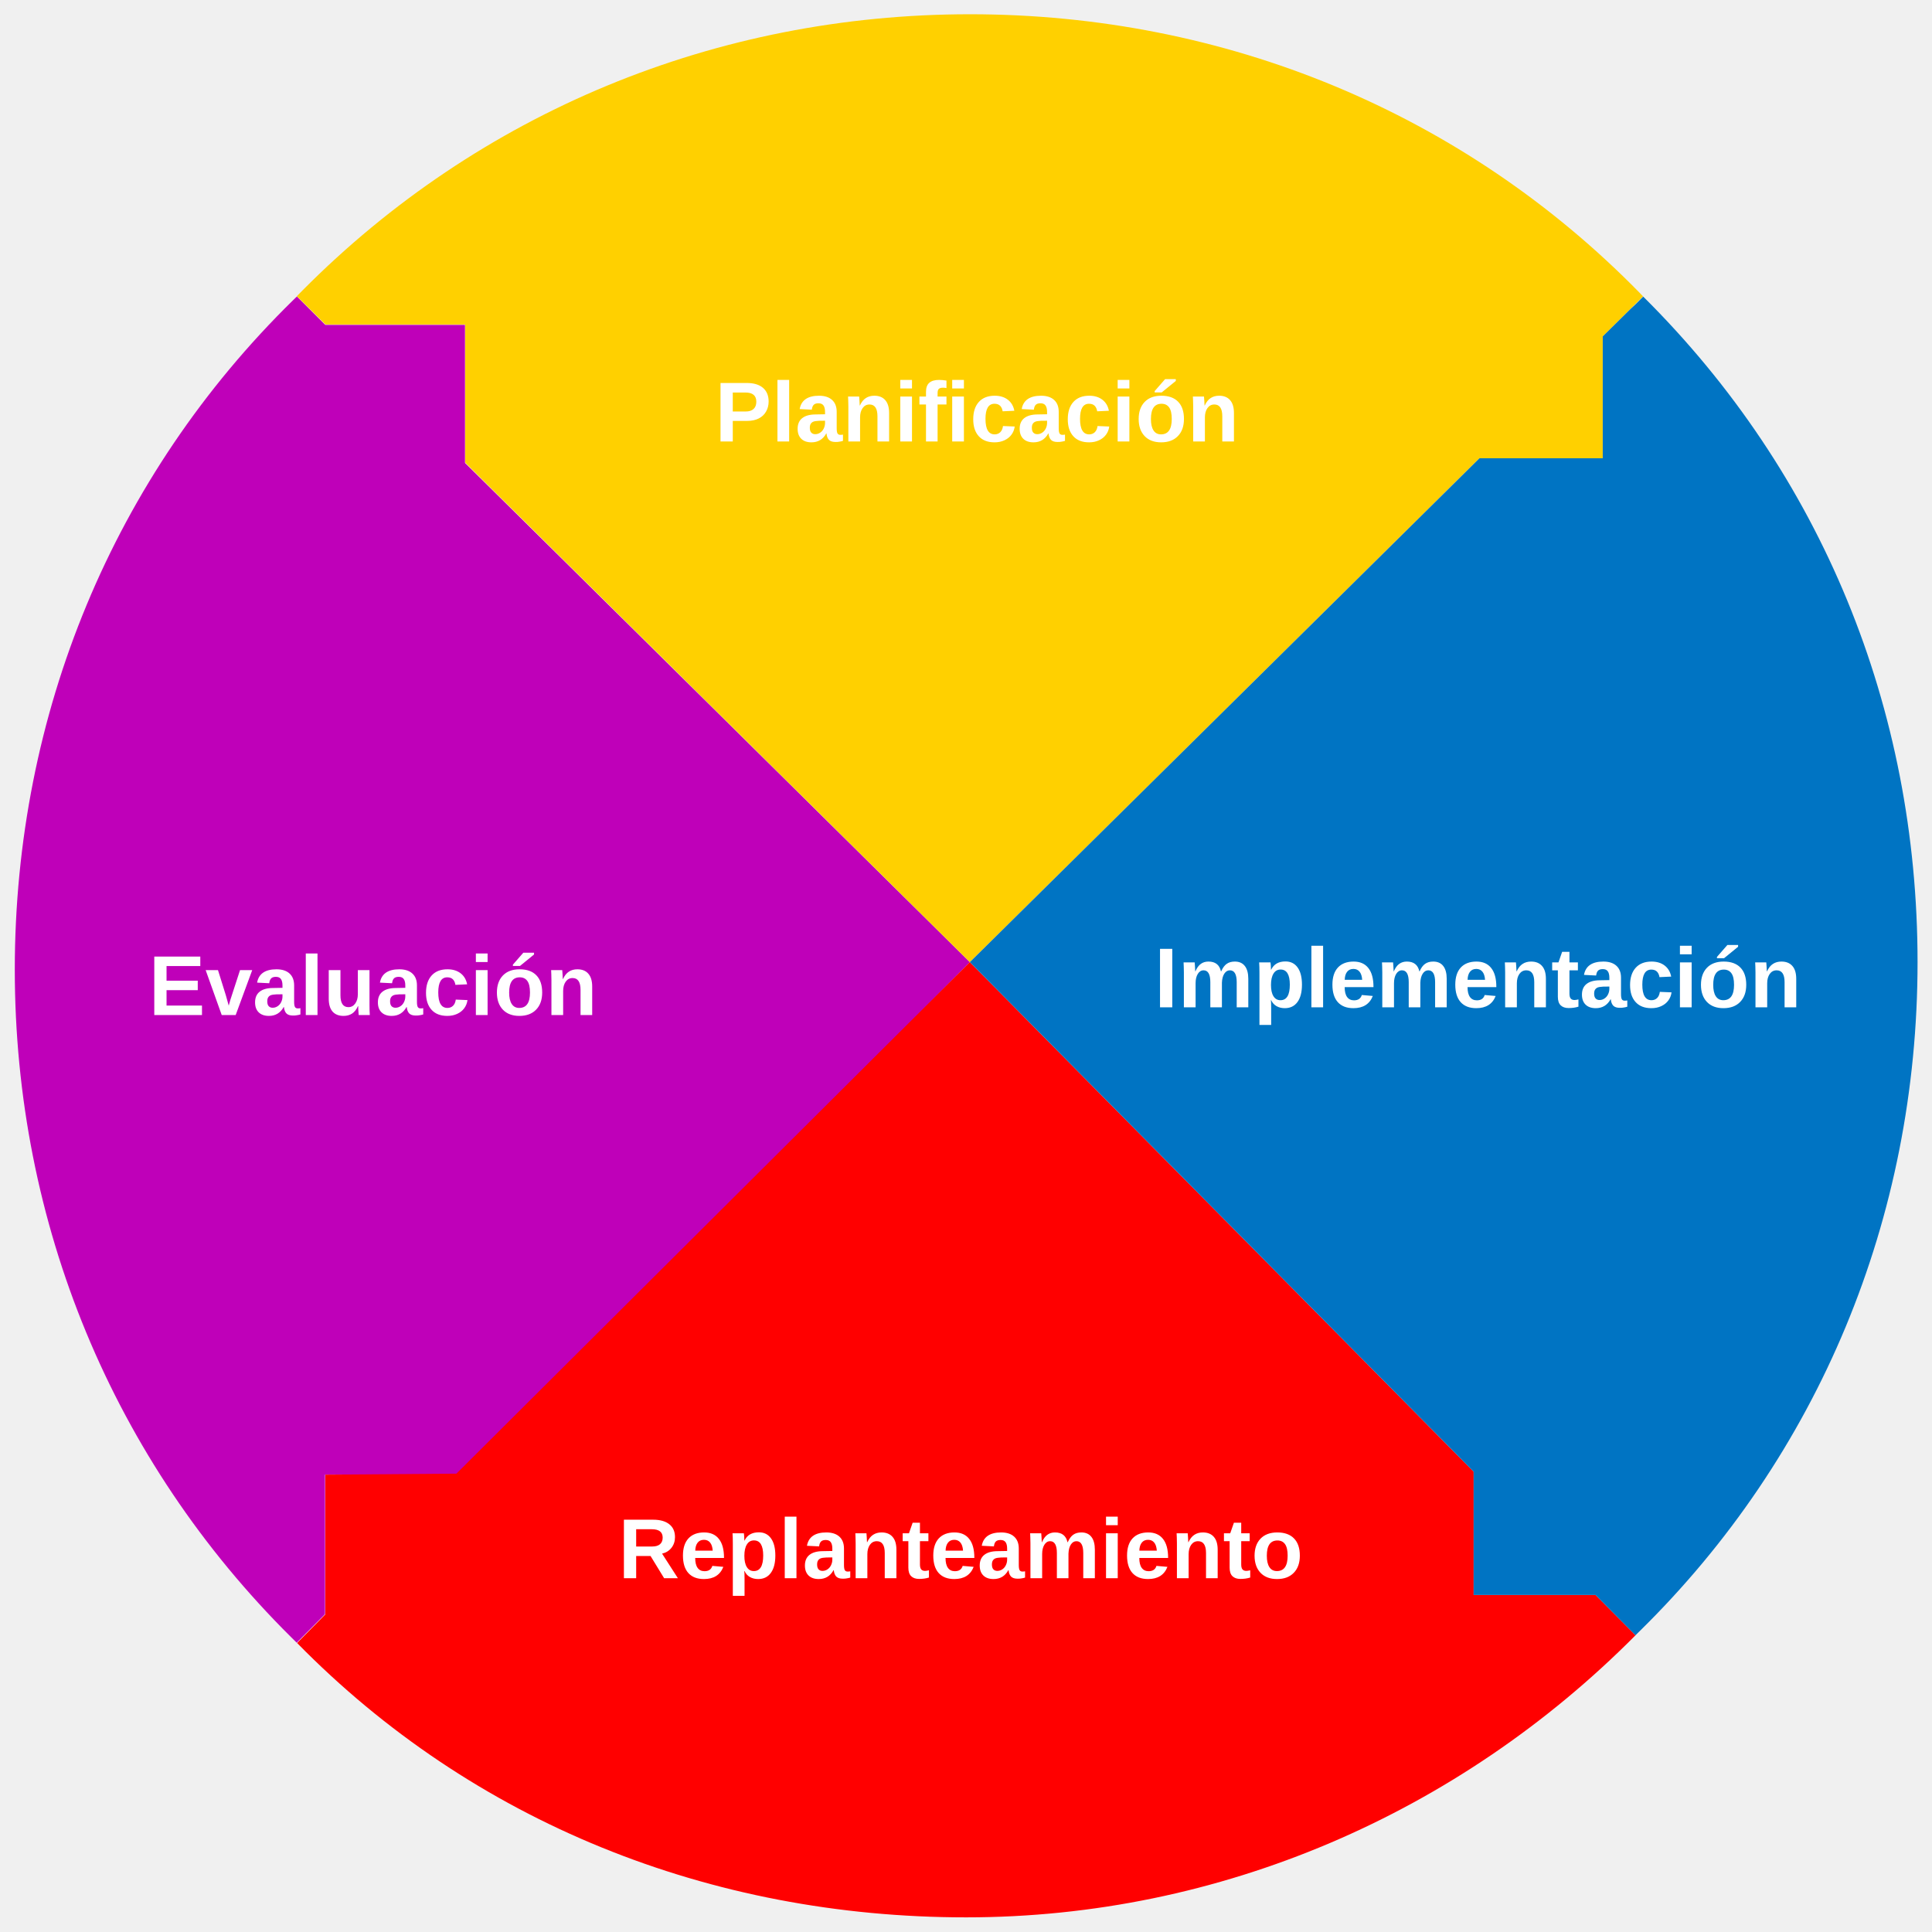
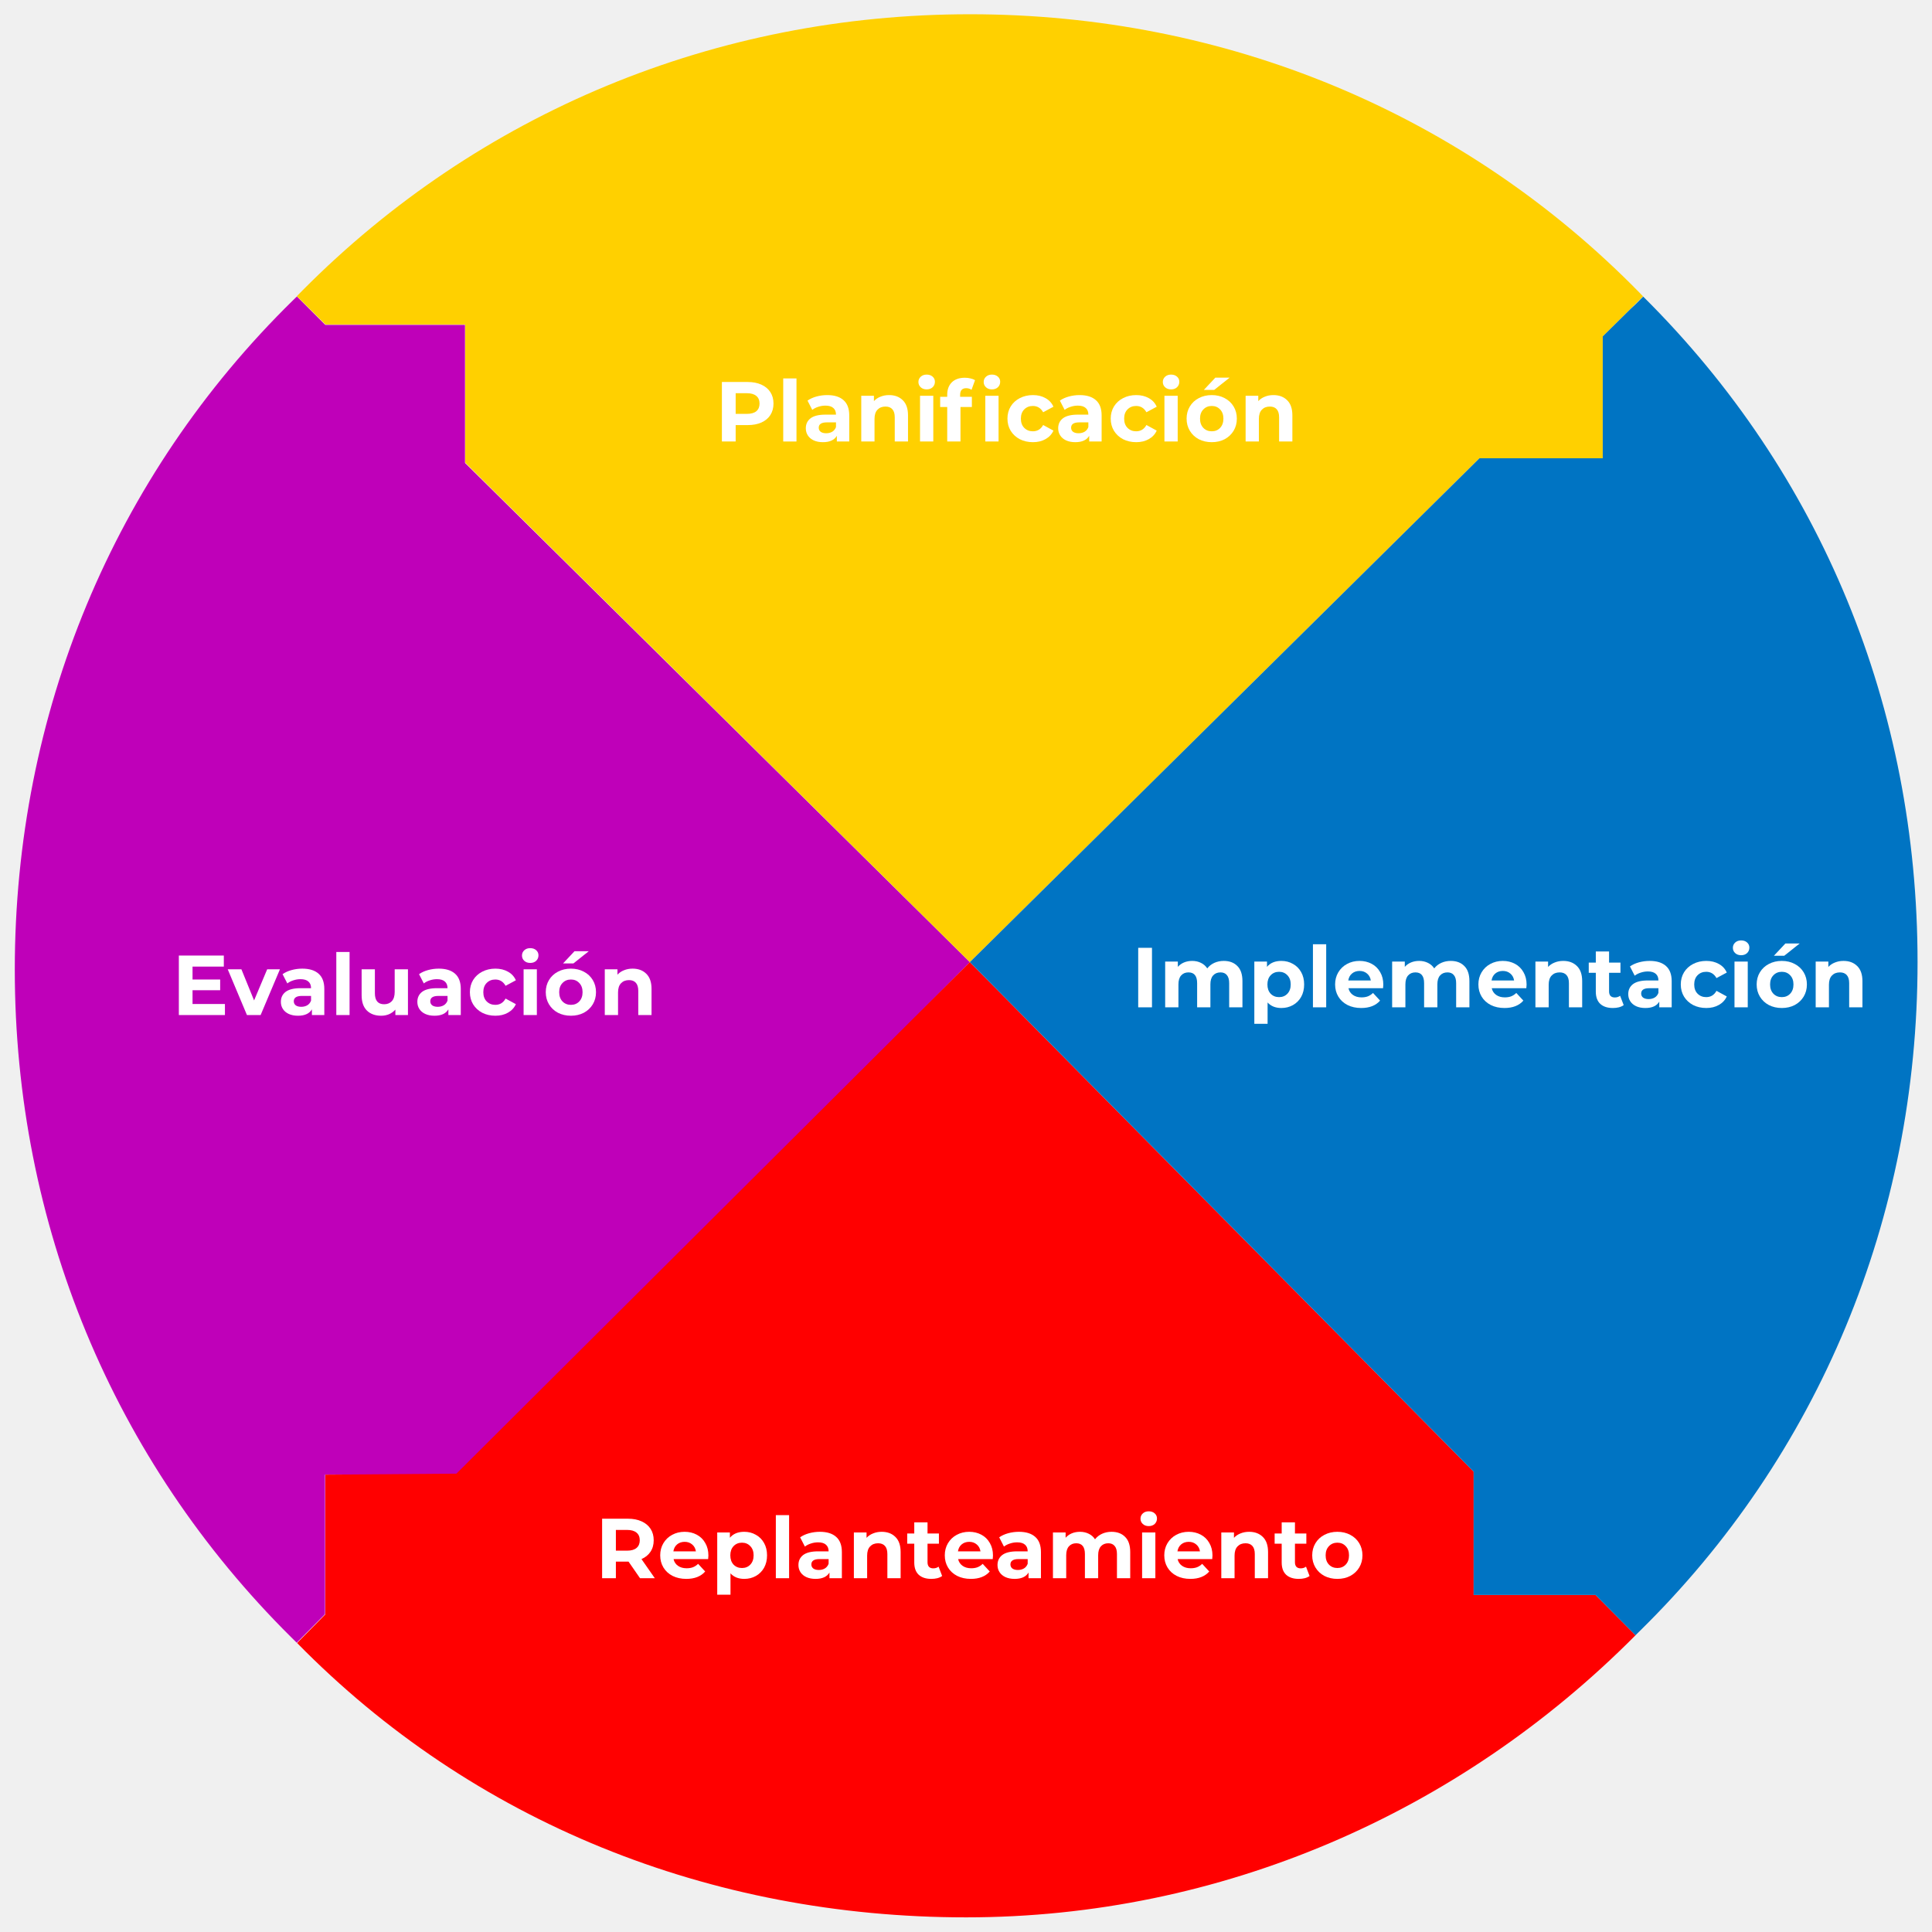
<svg xmlns="http://www.w3.org/2000/svg" data-name="Capa 1" viewBox="0 0 500 500" id="svg" version="1.1">
  <defs id="defs4">
    <style id="style2">
			.cls-1{fill:#bf00b9;}
			.cls-2{
        font-size: 22px;
        fill: #ffffff;
        font-family: "Montserrat", Arial, sans-serif;
        font-weight:700;
        }
			.cls-3{letter-spacing:-0.01em;}
			.cls-4{letter-spacing:-0.02em;}
			.cls-5{fill:#ffd000;}
			.cls-6{fill:red;}
			.cls-7{letter-spacing:-0.01em;}
			.cls-8{fill:#0074c3;}


            #svg {
              display: inline-block;
              vertical-align: middle;
              fill: #ffd000;
            }
            
            #svg .cls-1 {
              animation: violet 4s linear infinite;
              animation-delay: 0s;
            }

            #svg .cls-5 {
              animation: yellow 4s linear infinite;
              animation-delay: 1s;
            }

            #svg .cls-8 {  
              animation: blue 4s linear infinite  ;
              animation-delay: 2s  ;
            }
    
            #svg .cls-6   {  
              animation: red 4s linear infinite  ;
              animation-delay: 3s  ;
            }
            
            @keyframes violet {
              0% {
               fill: #bf00b9;
              }
              10% {
                fill: #f463f0;
              }
              20% {
                fill:  #bf00b9;
              }
              100% {
                fill: #bf00b9; 
              }
            }

            @keyframes yellow {
              0% {
                fill: #ffd000;
              }
              10% {
                fill: #ffec99;
              }
              20% {
                fill: #ffd000;
              }
              100% {
               fill: #ffd000;
              }
            }

            @keyframes blue {
 	        0% {
	          fill: #0074c3;
	        }
	10% {
	  fill: #89c5ee
	}
	20% {
	  fill: #0074c3;
	}
	100% {
	  fill: #0074c3;
	}
}

@keyframes red {
	0% {
	 fill: #ff0000;
	}
	10% {
	  fill: #ff7575;
	}
	20% {
	  fill: #ff0000;
	}
	100% {
	  fill: #ff0000;
	}
}


@keyframes pweek {
  0% {
    fill: #ffd000;
  }
  25% {
    fill: #0074c3;
  }
  50% {
    fill: #ff0000;
  }
  75% {
    fill: #bf00b9;
  }
  100% {
    fill: #ffd000;
  }
}



		</style>
  </defs>
  <path class="cls-1" d="M251,249,120.34,119.81V84.08H84.19l-7-7-.34-.35-.36.34h0l-.66.64h0c-46.41,45.5-72,107-72,173.23,0,65.7,25.39,127,71.5,172.75h0l1.11,1.1,0,0h0l.35.35,7.34-7.42V381.64h35.73Z" id="path8" />
-   <text class="cls-2" id="text10" x="38.461" y="262.694">Evaluación</text>
+   <g aria-label="Evaluación" style="font-weight:700;font-size:22px;font-family:Montserrat, Arial, sans-serif;fill:#ffffff" id="text10">
+     <path d="m 58.211,259.834 v 2.86 h -11.924 v -15.4 h 11.638 v 2.86 h -8.096 v 3.344 h 7.15 v 2.772 h -7.15 v 3.564 z" style="font-weight:700;font-size:22px;font-family:Montserrat, Arial, sans-serif;fill:#ffffff" id="path49" />
+     <path d="m 72.445,250.858 -4.994,11.836 h -3.542 l -4.972,-11.836 h 3.542 l 3.278,8.052 3.388,-8.052 z" style="font-weight:700;font-size:22px;font-family:Montserrat, Arial, sans-serif;fill:#ffffff" id="path51" />
+     <path d="m 78.233,250.682 q 2.75,0 4.224,1.32 1.474,1.298 1.474,3.938 v 6.754 h -3.212 v -1.474 q -0.968,1.65 -3.608,1.65 -1.364,0 -2.376,-0.462 -0.99,-0.462 -1.518,-1.276 -0.528,-0.814 -0.528,-1.848 0,-1.65 1.232,-2.596 1.254,-0.946 3.85,-0.946 h 2.728 q 0,-1.122 -0.682,-1.716 -0.682,-0.616 -2.046,-0.616 -0.946,0 -1.87,0.308 -0.902,0.286 -1.54,0.792 l -1.232,-2.398 q 0.968,-0.682 2.31,-1.056 1.364,-0.374 2.794,-0.374 z m -0.264,9.878 q 0.88,0 1.562,-0.396 0.682,-0.418 0.968,-1.21 v -1.21 h -2.354 q -2.112,0 -2.112,1.386 0,0.66 0.506,1.056 0.528,0.374 1.43,0.374 z" style="font-weight:700;font-size:22px;font-family:Montserrat, Arial, sans-serif;fill:#ffffff" id="path53" />
+     <path d="m 87.037,246.37 h 3.432 v 16.324 h -3.432 z" style="font-weight:700;font-size:22px;font-family:Montserrat, Arial, sans-serif;fill:#ffffff" id="path55" />
+     <path d="m 105.578,250.858 v 11.836 h -3.256 v -1.408 q -0.682,0.77 -1.628,1.188 -0.946,0.396 -2.046,0.396 -2.332,0 -3.696,-1.342 -1.364,-1.342 -1.364,-3.982 v -6.688 h 3.432 v 6.182 q 0,2.86 2.398,2.86 1.232,0 1.98,-0.792 0.748,-0.814 0.748,-2.398 v -5.852 z" style="font-weight:700;font-size:22px;font-family:Montserrat, Arial, sans-serif;fill:#ffffff" id="path57" />
+     <path d="m 113.553,250.682 q 2.75,0 4.224,1.32 1.474,1.298 1.474,3.938 v 6.754 h -3.212 v -1.474 q -0.968,1.65 -3.608,1.65 -1.364,0 -2.376,-0.462 -0.99,-0.462 -1.518,-1.276 -0.528,-0.814 -0.528,-1.848 0,-1.65 1.232,-2.596 1.254,-0.946 3.85,-0.946 h 2.728 q 0,-1.122 -0.682,-1.716 -0.682,-0.616 -2.046,-0.616 -0.946,0 -1.87,0.308 -0.902,0.286 -1.54,0.792 l -1.232,-2.398 q 0.968,-0.682 2.31,-1.056 1.364,-0.374 2.794,-0.374 z m -0.264,9.878 q 0.88,0 1.562,-0.396 0.682,-0.418 0.968,-1.21 v -1.21 h -2.354 q -2.112,0 -2.112,1.386 0,0.66 0.506,1.056 0.528,0.374 1.43,0.374 z" style="font-weight:700;font-size:22px;font-family:Montserrat, Arial, sans-serif;fill:#ffffff" id="path59" />
+     <path d="m 128.206,262.87 q -1.892,0 -3.41,-0.77 -1.496,-0.792 -2.354,-2.178 -0.836,-1.386 -0.836,-3.146 0,-1.76 0.836,-3.146 0.858,-1.386 2.354,-2.156 1.518,-0.792 3.41,-0.792 1.87,0 3.256,0.792 1.408,0.77 2.046,2.222 l -2.662,1.43 q -0.924,-1.628 -2.662,-1.628 -1.342,0 -2.222,0.88 -0.88,0.88 -0.88,2.398 0,1.518 0.88,2.398 0.88,0.88 2.222,0.88 1.76,0 2.662,-1.628 l 2.662,1.452 q -0.638,1.408 -2.046,2.2 -1.386,0.792 -3.256,0.792 z" style="font-weight:700;font-size:22px;font-family:Montserrat, Arial, sans-serif;fill:#ffffff" id="path61" />
+     <path d="m 135.506,250.858 h 3.432 v 11.836 h -3.432 z m 1.716,-1.65 q -0.946,0 -1.54,-0.55 -0.594,-0.55 -0.594,-1.364 0,-0.814 0.594,-1.364 0.594,-0.55 1.54,-0.55 0.946,0 1.54,0.528 0.594,0.528 0.594,1.32 0,0.858 -0.594,1.43 -0.594,0.55 -1.54,0.55 z" style="font-weight:700;font-size:22px;font-family:Montserrat, Arial, sans-serif;fill:#ffffff" id="path63" />
+     <path d="m 147.755,262.87 q -1.87,0 -3.366,-0.77 -1.474,-0.792 -2.31,-2.178 -0.836,-1.386 -0.836,-3.146 0,-1.76 0.836,-3.146 0.836,-1.386 2.31,-2.156 1.496,-0.792 3.366,-0.792 1.87,0 3.344,0.792 1.474,0.77 2.31,2.156 0.836,1.386 0.836,3.146 0,1.76 -0.836,3.146 -0.836,1.386 -2.31,2.178 -1.474,0.77 -3.344,0.77 z m 0,-2.816 q 1.32,0 2.156,-0.88 0.858,-0.902 0.858,-2.398 0,-1.496 -0.858,-2.376 -0.836,-0.902 -2.156,-0.902 -1.32,0 -2.178,0.902 -0.858,0.88 -0.858,2.376 0,1.496 0.858,2.398 0.858,0.88 2.178,0.88 z m 0.924,-13.882 h 3.696 l -3.982,3.168 h -2.684 z" style="font-weight:700;font-size:22px;font-family:Montserrat, Arial, sans-serif;fill:#ffffff" id="path65" />
+     <path d="m 163.711,250.682 q 2.2,0 3.542,1.32 1.364,1.32 1.364,3.916 v 6.776 h -3.432 v -6.248 q 0,-1.408 -0.616,-2.09 -0.616,-0.704 -1.782,-0.704 -1.298,0 -2.068,0.814 -0.77,0.792 -0.77,2.376 v 5.852 h -3.432 v -11.836 h 3.278 v 1.386 q 0.682,-0.748 1.694,-1.144 1.012,-0.418 2.222,-0.418 z" style="font-weight:700;font-size:22px;font-family:Montserrat, Arial, sans-serif;fill:#ffffff" id="path67" />
+   </g>
  <path class="cls-5" d="M251,249,382.89,118.6h31.9V87.06l10.09-10,.35-.35-.34-.36h0l-.64-.66h0c-45.5-46.41-107-72-173.23-72-65.7,0-127,25.39-172.76,71.5h0l-1.09,1.11,0,0h0l-.35.35,7.42,7.34h36.15v35.73Z" id="path12" />
-   <text class="cls-2" id="text14" x="37%" y="114.259">Planificación</text>
+   <g aria-label="Planificación" style="font-weight:700;font-size:22px;font-family:Montserrat, Arial, sans-serif;fill:#ffffff" id="text14">
+     <path d="m 193.492,98.859 q 2.046,0 3.542,0.682 1.518,0.682 2.332,1.936 0.814,1.254 0.814,2.97 0,1.694 -0.814,2.97 -0.814,1.254 -2.332,1.936 -1.496,0.66 -3.542,0.66 h -3.102 v 4.246 h -3.564 V 98.859 Z m -0.198,8.25 q 1.606,0 2.442,-0.682 0.836,-0.704 0.836,-1.98 0,-1.298 -0.836,-1.98 -0.836,-0.704 -2.442,-0.704 h -2.904 v 5.346 z" style="font-weight:700;font-size:22px;font-family:Montserrat, Arial, sans-serif;fill:#ffffff" id="path24" />
+     <path d="m 202.697,97.935 h 3.432 v 16.324 h -3.432 z" style="font-weight:700;font-size:22px;font-family:Montserrat, Arial, sans-serif;fill:#ffffff" id="path26" />
+     <path d="m 214.088,102.247 q 2.75,0 4.224,1.32 1.474,1.298 1.474,3.938 v 6.754 h -3.212 v -1.474 q -0.968,1.65 -3.608,1.65 -1.364,0 -2.376,-0.462 -0.99,-0.462 -1.518,-1.276 -0.528,-0.814 -0.528,-1.848 0,-1.65 1.232,-2.596 1.254,-0.946 3.85,-0.946 h 2.728 q 0,-1.122 -0.682,-1.716 -0.682,-0.616 -2.046,-0.616 -0.946,0 -1.87,0.308 -0.902,0.286 -1.54,0.792 l -1.232,-2.398 q 0.968,-0.682 2.31,-1.056 1.364,-0.374 2.794,-0.374 z m -0.264,9.878 q 0.88,0 1.562,-0.396 0.682,-0.418 0.968,-1.21 v -1.21 h -2.354 q -2.112,0 -2.112,1.386 0,0.66 0.506,1.056 0.528,0.374 1.43,0.374 z" style="font-weight:700;font-size:22px;font-family:Montserrat, Arial, sans-serif;fill:#ffffff" id="path28" />
+     <path d="m 230.087,102.247 q 2.2,0 3.542,1.32 1.364,1.32 1.364,3.916 v 6.776 h -3.432 v -6.248 q 0,-1.408 -0.616,-2.09 -0.616,-0.704 -1.782,-0.704 -1.298,0 -2.068,0.814 -0.77,0.792 -0.77,2.376 v 5.852 h -3.432 v -11.836 h 3.278 v 1.386 q 0.682,-0.748 1.694,-1.144 1.012,-0.418 2.222,-0.418 z" style="font-weight:700;font-size:22px;font-family:Montserrat, Arial, sans-serif;fill:#ffffff" id="path30" />
+     <path d="m 238.104,102.423 h 3.432 v 11.836 h -3.432 z m 1.716,-1.65 q -0.946,0 -1.54,-0.55 -0.594,-0.55 -0.594,-1.364 0,-0.814 0.594,-1.364 0.594,-0.55 1.54,-0.55 0.946,0 1.54,0.528 0.594,0.528 0.594,1.32 0,0.858 -0.594,1.43 -0.594,0.55 -1.54,0.55 z" style="font-weight:700;font-size:22px;font-family:Montserrat, Arial, sans-serif;fill:#ffffff" id="path32" />
+     <path d="m 248.483,102.687 h 3.036 v 2.64 h -2.948 v 8.932 h -3.432 v -8.932 h -1.826 v -2.64 h 1.826 v -0.528 q 0,-2.024 1.188,-3.212 1.21,-1.188 3.388,-1.188 0.77,0 1.452,0.176 0.704,0.154 1.166,0.462 l -0.902,2.486 q -0.594,-0.418 -1.386,-0.418 -1.562,0 -1.562,1.716 z m 6.512,-0.264 h 3.432 v 11.836 h -3.432 z m 1.716,-1.65 q -0.946,0 -1.54,-0.55 -0.594,-0.55 -0.594,-1.364 0,-0.814 0.594,-1.364 0.594,-0.55 1.54,-0.55 0.946,0 1.54,0.528 0.594,0.528 0.594,1.32 0,0.858 -0.594,1.43 -0.594,0.55 -1.54,0.55 z" style="font-weight:700;font-size:22px;font-family:Montserrat, Arial, sans-serif;fill:#ffffff" id="path34" />
+     <path d="m 267.327,114.435 q -1.892,0 -3.41,-0.77 -1.496,-0.792 -2.354,-2.178 -0.836,-1.386 -0.836,-3.146 0,-1.76 0.836,-3.146 0.858,-1.386 2.354,-2.156 1.518,-0.792 3.41,-0.792 1.87,0 3.256,0.792 1.408,0.77 2.046,2.222 l -2.662,1.43 q -0.924,-1.628 -2.662,-1.628 -1.342,0 -2.222,0.88 -0.88,0.88 -0.88,2.398 0,1.518 0.88,2.398 0.88,0.88 2.222,0.88 1.76,0 2.662,-1.628 l 2.662,1.452 q -0.638,1.408 -2.046,2.2 -1.386,0.792 -3.256,0.792 z" style="font-weight:700;font-size:22px;font-family:Montserrat, Arial, sans-serif;fill:#ffffff" id="path36" />
+     <path d="m 279.401,102.247 q 2.75,0 4.224,1.32 1.474,1.298 1.474,3.938 v 6.754 h -3.212 v -1.474 q -0.968,1.65 -3.608,1.65 -1.364,0 -2.376,-0.462 -0.99,-0.462 -1.518,-1.276 -0.528,-0.814 -0.528,-1.848 0,-1.65 1.232,-2.596 1.254,-0.946 3.85,-0.946 h 2.728 q 0,-1.122 -0.682,-1.716 -0.682,-0.616 -2.046,-0.616 -0.946,0 -1.87,0.308 -0.902,0.286 -1.54,0.792 l -1.232,-2.398 q 0.968,-0.682 2.31,-1.056 1.364,-0.374 2.794,-0.374 z m -0.264,9.878 q 0.88,0 1.562,-0.396 0.682,-0.418 0.968,-1.21 v -1.21 h -2.354 q -2.112,0 -2.112,1.386 0,0.66 0.506,1.056 0.528,0.374 1.43,0.374 z" style="font-weight:700;font-size:22px;font-family:Montserrat, Arial, sans-serif;fill:#ffffff" id="path38" />
+     <path d="m 294.054,114.435 q -1.892,0 -3.41,-0.77 -1.496,-0.792 -2.354,-2.178 -0.836,-1.386 -0.836,-3.146 0,-1.76 0.836,-3.146 0.858,-1.386 2.354,-2.156 1.518,-0.792 3.41,-0.792 1.87,0 3.256,0.792 1.408,0.77 2.046,2.222 l -2.662,1.43 q -0.924,-1.628 -2.662,-1.628 -1.342,0 -2.222,0.88 -0.88,0.88 -0.88,2.398 0,1.518 0.88,2.398 0.88,0.88 2.222,0.88 1.76,0 2.662,-1.628 l 2.662,1.452 q -0.638,1.408 -2.046,2.2 -1.386,0.792 -3.256,0.792 z" style="font-weight:700;font-size:22px;font-family:Montserrat, Arial, sans-serif;fill:#ffffff" id="path40" />
+     <path d="m 301.354,102.423 h 3.432 v 11.836 h -3.432 z m 1.716,-1.65 q -0.946,0 -1.54,-0.55 -0.594,-0.55 -0.594,-1.364 0,-0.814 0.594,-1.364 0.594,-0.55 1.54,-0.55 0.946,0 1.54,0.528 0.594,0.528 0.594,1.32 0,0.858 -0.594,1.43 -0.594,0.55 -1.54,0.55 z" style="font-weight:700;font-size:22px;font-family:Montserrat, Arial, sans-serif;fill:#ffffff" id="path42" />
+     <path d="m 313.603,114.435 q -1.87,0 -3.366,-0.77 -1.474,-0.792 -2.31,-2.178 -0.836,-1.386 -0.836,-3.146 0,-1.76 0.836,-3.146 0.836,-1.386 2.31,-2.156 1.496,-0.792 3.366,-0.792 1.87,0 3.344,0.792 1.474,0.77 2.31,2.156 0.836,1.386 0.836,3.146 0,1.76 -0.836,3.146 -0.836,1.386 -2.31,2.178 -1.474,0.77 -3.344,0.77 z m 0,-2.816 q 1.32,0 2.156,-0.88 0.858,-0.902 0.858,-2.398 0,-1.496 -0.858,-2.376 -0.836,-0.902 -2.156,-0.902 -1.32,0 -2.178,0.902 -0.858,0.88 -0.858,2.376 0,1.496 0.858,2.398 0.858,0.88 2.178,0.88 z m 0.924,-13.882 h 3.696 l -3.982,3.168 h -2.684 z" style="font-weight:700;font-size:22px;font-family:Montserrat, Arial, sans-serif;fill:#ffffff" id="path44" />
+     <path d="m 329.559,102.247 q 2.2,0 3.542,1.32 1.364,1.32 1.364,3.916 v 6.776 h -3.432 v -6.248 q 0,-1.408 -0.616,-2.09 -0.616,-0.704 -1.782,-0.704 -1.298,0 -2.068,0.814 -0.77,0.792 -0.77,2.376 v 5.852 h -3.432 v -11.836 h 3.278 v 1.386 q 0.682,-0.748 1.694,-1.144 1.012,-0.418 2.222,-0.418 z" style="font-weight:700;font-size:22px;font-family:Montserrat, Arial, sans-serif;fill:#ffffff" id="path46" />
+   </g>
  <path class="cls-6" d="M412.92,412.77H381.38V380.86L251,249,118.12,381.38l-33.92.26v36.15l-7,7.1-.31.32h0c45.51,46.41,106.9,71,173.15,71,65.7,0,127.45-26.89,173.23-73l-1.6-1.62Z" id="path16" />
-   <text class="cls-2" id="text18" x="32%" y="408.44" text-anchor="start">Replanteamiento</text>
+   <g aria-label="Replanteamiento" style="font-weight:700;font-size:22px;font-family:Montserrat, Arial, sans-serif;text-anchor:start;fill:#ffffff" id="text18">
+     <path d="m 165.638,408.44 -2.97,-4.29 h -0.176 -3.102 v 4.29 h -3.564 v -15.4 h 6.666 q 2.046,0 3.542,0.682 1.518,0.682 2.332,1.936 0.814,1.254 0.814,2.97 0,1.716 -0.836,2.97 -0.814,1.232 -2.332,1.892 l 3.454,4.95 z m -0.066,-9.812 q 0,-1.298 -0.836,-1.98 -0.836,-0.704 -2.442,-0.704 h -2.904 v 5.368 h 2.904 q 1.606,0 2.442,-0.704 0.836,-0.704 0.836,-1.98 z" style="font-weight:700;font-size:22px;font-family:Montserrat, Arial, sans-serif;text-anchor:start;fill:#ffffff" id="path99" />
+     <path d="m 183.334,402.566 q 0,0.066 -0.066,0.924 h -8.954 q 0.242,1.1 1.144,1.738 0.902,0.638 2.244,0.638 0.924,0 1.628,-0.264 0.726,-0.286 1.342,-0.88 l 1.826,1.98 q -1.672,1.914 -4.884,1.914 -2.002,0 -3.542,-0.77 -1.54,-0.792 -2.376,-2.178 -0.836,-1.386 -0.836,-3.146 0,-1.738 0.814,-3.124 0.836,-1.408 2.266,-2.178 1.452,-0.792 3.234,-0.792 1.738,0 3.146,0.748 1.408,0.748 2.2,2.156 0.814,1.386 0.814,3.234 z m -6.138,-3.542 q -1.166,0 -1.958,0.66 -0.792,0.66 -0.968,1.804 h 5.83 q -0.176,-1.122 -0.968,-1.782 -0.792,-0.682 -1.936,-0.682 z" style="font-weight:700;font-size:22px;font-family:Montserrat, Arial, sans-serif;text-anchor:start;fill:#ffffff" id="path101" />
+     <path d="m 192.615,396.428 q 1.65,0 2.992,0.77 1.364,0.748 2.134,2.134 0.77,1.364 0.77,3.19 0,1.826 -0.77,3.212 -0.77,1.364 -2.134,2.134 -1.342,0.748 -2.992,0.748 -2.266,0 -3.564,-1.43 v 5.522 h -3.432 v -16.104 h 3.278 v 1.364 q 1.276,-1.54 3.718,-1.54 z m -0.594,9.372 q 1.32,0 2.156,-0.88 0.858,-0.902 0.858,-2.398 0,-1.496 -0.858,-2.376 -0.836,-0.902 -2.156,-0.902 -1.32,0 -2.178,0.902 -0.836,0.88 -0.836,2.376 0,1.496 0.836,2.398 0.858,0.88 2.178,0.88 z" style="font-weight:700;font-size:22px;font-family:Montserrat, Arial, sans-serif;text-anchor:start;fill:#ffffff" id="path103" />
+     <path d="m 200.787,392.116 h 3.432 v 16.324 h -3.432 z" style="font-weight:700;font-size:22px;font-family:Montserrat, Arial, sans-serif;text-anchor:start;fill:#ffffff" id="path105" />
+     <path d="m 212.178,396.428 q 2.75,0 4.224,1.32 1.474,1.298 1.474,3.938 v 6.754 h -3.212 v -1.474 q -0.968,1.65 -3.608,1.65 -1.364,0 -2.376,-0.462 -0.99,-0.462 -1.518,-1.276 -0.528,-0.814 -0.528,-1.848 0,-1.65 1.232,-2.596 1.254,-0.946 3.85,-0.946 h 2.728 q 0,-1.122 -0.682,-1.716 -0.682,-0.616 -2.046,-0.616 -0.946,0 -1.87,0.308 -0.902,0.286 -1.54,0.792 l -1.232,-2.398 q 0.968,-0.682 2.31,-1.056 1.364,-0.374 2.794,-0.374 z m -0.264,9.878 q 0.88,0 1.562,-0.396 0.682,-0.418 0.968,-1.21 v -1.21 h -2.354 q -2.112,0 -2.112,1.386 0,0.66 0.506,1.056 0.528,0.374 1.43,0.374 z" style="font-weight:700;font-size:22px;font-family:Montserrat, Arial, sans-serif;text-anchor:start;fill:#ffffff" id="path107" />
+     <path d="m 228.176,396.428 q 2.2,0 3.542,1.32 1.364,1.32 1.364,3.916 v 6.776 h -3.432 v -6.248 q 0,-1.408 -0.616,-2.09 -0.616,-0.704 -1.782,-0.704 -1.298,0 -2.068,0.814 -0.77,0.792 -0.77,2.376 v 5.852 h -3.432 v -11.836 h 3.278 v 1.386 q 0.682,-0.748 1.694,-1.144 1.012,-0.418 2.222,-0.418 z" style="font-weight:700;font-size:22px;font-family:Montserrat, Arial, sans-serif;text-anchor:start;fill:#ffffff" id="path109" />
+     <path d="m 243.827,407.868 q -0.506,0.374 -1.254,0.572 -0.726,0.176 -1.54,0.176 -2.112,0 -3.278,-1.078 -1.144,-1.078 -1.144,-3.168 v -4.862 h -1.826 v -2.64 h 1.826 v -2.882 h 3.432 v 2.882 h 2.948 v 2.64 h -2.948 v 4.818 q 0,0.748 0.374,1.166 0.396,0.396 1.1,0.396 0.814,0 1.386,-0.44 z" style="font-weight:700;font-size:22px;font-family:Montserrat, Arial, sans-serif;text-anchor:start;fill:#ffffff" id="path111" />
+     <path d="m 256.983,402.566 q 0,0.066 -0.066,0.924 h -8.954 q 0.242,1.1 1.144,1.738 0.902,0.638 2.244,0.638 0.924,0 1.628,-0.264 0.726,-0.286 1.342,-0.88 l 1.826,1.98 q -1.672,1.914 -4.884,1.914 -2.002,0 -3.542,-0.77 -1.54,-0.792 -2.376,-2.178 -0.836,-1.386 -0.836,-3.146 0,-1.738 0.814,-3.124 0.836,-1.408 2.266,-2.178 1.452,-0.792 3.234,-0.792 1.738,0 3.146,0.748 1.408,0.748 2.2,2.156 0.814,1.386 0.814,3.234 z m -6.138,-3.542 q -1.166,0 -1.958,0.66 -0.792,0.66 -0.968,1.804 h 5.83 q -0.176,-1.122 -0.968,-1.782 -0.792,-0.682 -1.936,-0.682 z" style="font-weight:700;font-size:22px;font-family:Montserrat, Arial, sans-serif;text-anchor:start;fill:#ffffff" id="path113" />
+     <path d="m 263.698,396.428 q 2.75,0 4.224,1.32 1.474,1.298 1.474,3.938 v 6.754 h -3.212 v -1.474 q -0.968,1.65 -3.608,1.65 -1.364,0 -2.376,-0.462 -0.99,-0.462 -1.518,-1.276 -0.528,-0.814 -0.528,-1.848 0,-1.65 1.232,-2.596 1.254,-0.946 3.85,-0.946 h 2.728 q 0,-1.122 -0.682,-1.716 -0.682,-0.616 -2.046,-0.616 -0.946,0 -1.87,0.308 -0.902,0.286 -1.54,0.792 l -1.232,-2.398 q 0.968,-0.682 2.31,-1.056 1.364,-0.374 2.794,-0.374 z m -0.264,9.878 q 0.88,0 1.562,-0.396 0.682,-0.418 0.968,-1.21 v -1.21 h -2.354 q -2.112,0 -2.112,1.386 0,0.66 0.506,1.056 0.528,0.374 1.43,0.374 z" style="font-weight:700;font-size:22px;font-family:Montserrat, Arial, sans-serif;text-anchor:start;fill:#ffffff" id="path115" />
+     <path d="m 287.66,396.428 q 2.222,0 3.52,1.32 1.32,1.298 1.32,3.916 v 6.776 h -3.432 v -6.248 q 0,-1.408 -0.594,-2.09 -0.572,-0.704 -1.65,-0.704 -1.21,0 -1.914,0.792 -0.704,0.77 -0.704,2.31 v 5.94 h -3.432 v -6.248 q 0,-2.794 -2.244,-2.794 -1.188,0 -1.892,0.792 -0.704,0.77 -0.704,2.31 v 5.94 h -3.432 v -11.836 h 3.278 v 1.364 q 0.66,-0.748 1.606,-1.144 0.968,-0.396 2.112,-0.396 1.254,0 2.266,0.506 1.012,0.484 1.628,1.43 0.726,-0.924 1.826,-1.43 1.122,-0.506 2.442,-0.506 z" style="font-weight:700;font-size:22px;font-family:Montserrat, Arial, sans-serif;text-anchor:start;fill:#ffffff" id="path117" />
+     <path d="m 295.576,396.604 h 3.432 v 11.836 h -3.432 z m 1.716,-1.65 q -0.946,0 -1.54,-0.55 -0.594,-0.55 -0.594,-1.364 0,-0.814 0.594,-1.364 0.594,-0.55 1.54,-0.55 0.946,0 1.54,0.528 0.594,0.528 0.594,1.32 0,0.858 -0.594,1.43 -0.594,0.55 -1.54,0.55 z" style="font-weight:700;font-size:22px;font-family:Montserrat, Arial, sans-serif;text-anchor:start;fill:#ffffff" id="path119" />
+     <path d="m 313.787,402.566 q 0,0.066 -0.066,0.924 h -8.954 q 0.242,1.1 1.144,1.738 0.902,0.638 2.244,0.638 0.924,0 1.628,-0.264 0.726,-0.286 1.342,-0.88 l 1.826,1.98 q -1.672,1.914 -4.884,1.914 -2.002,0 -3.542,-0.77 -1.54,-0.792 -2.376,-2.178 -0.836,-1.386 -0.836,-3.146 0,-1.738 0.814,-3.124 0.836,-1.408 2.266,-2.178 1.452,-0.792 3.234,-0.792 1.738,0 3.146,0.748 1.408,0.748 2.2,2.156 0.814,1.386 0.814,3.234 z m -6.138,-3.542 q -1.166,0 -1.958,0.66 -0.792,0.66 -0.968,1.804 h 5.83 q -0.176,-1.122 -0.968,-1.782 -0.792,-0.682 -1.936,-0.682 z" style="font-weight:700;font-size:22px;font-family:Montserrat, Arial, sans-serif;text-anchor:start;fill:#ffffff" id="path121" />
+     <path d="m 323.266,396.428 q 2.2,0 3.542,1.32 1.364,1.32 1.364,3.916 v 6.776 h -3.432 v -6.248 q 0,-1.408 -0.616,-2.09 -0.616,-0.704 -1.782,-0.704 -1.298,0 -2.068,0.814 -0.77,0.792 -0.77,2.376 v 5.852 h -3.432 v -11.836 h 3.278 v 1.386 q 0.682,-0.748 1.694,-1.144 1.012,-0.418 2.222,-0.418 z" style="font-weight:700;font-size:22px;font-family:Montserrat, Arial, sans-serif;text-anchor:start;fill:#ffffff" id="path123" />
+     <path d="m 338.917,407.868 q -0.506,0.374 -1.254,0.572 -0.726,0.176 -1.54,0.176 -2.112,0 -3.278,-1.078 -1.144,-1.078 -1.144,-3.168 v -4.862 h -1.826 v -2.64 h 1.826 v -2.882 h 3.432 v 2.882 h 2.948 v 2.64 h -2.948 v 4.818 q 0,0.748 0.374,1.166 0.396,0.396 1.1,0.396 0.814,0 1.386,-0.44 z" style="font-weight:700;font-size:22px;font-family:Montserrat, Arial, sans-serif;text-anchor:start;fill:#ffffff" id="path125" />
+     <path d="m 346.111,408.616 q -1.87,0 -3.366,-0.77 -1.474,-0.792 -2.31,-2.178 -0.836,-1.386 -0.836,-3.146 0,-1.76 0.836,-3.146 0.836,-1.386 2.31,-2.156 1.496,-0.792 3.366,-0.792 1.87,0 3.344,0.792 1.474,0.77 2.31,2.156 0.836,1.386 0.836,3.146 0,1.76 -0.836,3.146 -0.836,1.386 -2.31,2.178 -1.474,0.77 -3.344,0.77 z m 0,-2.816 q 1.32,0 2.156,-0.88 0.858,-0.902 0.858,-2.398 0,-1.496 -0.858,-2.376 -0.836,-0.902 -2.156,-0.902 -1.32,0 -2.178,0.902 -0.858,0.88 -0.858,2.376 0,1.496 0.858,2.398 0.858,0.88 2.178,0.88 z" style="font-weight:700;font-size:22px;font-family:Montserrat, Arial, sans-serif;text-anchor:start;fill:#ffffff" id="path127" />
+   </g>
  <path class="cls-8" d="M421.94,80l-7.15,7.06V118.6h-31.9L251,249,381.37,380.86v31.91h31.54l10,10.08.35.36.35-.35h0l.65-.64h0c46.41-45.51,72-107,72-173.23,0-65.71-24.86-126.46-71-172.23h0l-2,2Z" id="path20" />
-   <text class="cls-2" id="text22" x="298.742" y="260.695">Implementación</text>
+   <g aria-label="Implementación" style="font-weight:700;font-size:22px;font-family:Montserrat, Arial, sans-serif;fill:#ffffff" id="text22">
+     <path d="m 294.568,245.295 h 3.564 v 15.4 h -3.564 z" style="font-weight:700;font-size:22px;font-family:Montserrat, Arial, sans-serif;fill:#ffffff" id="path70" />
+     <path d="m 316.703,248.683 q 2.222,0 3.52,1.32 1.32,1.298 1.32,3.916 v 6.776 h -3.432 v -6.248 q 0,-1.408 -0.594,-2.09 -0.572,-0.704 -1.65,-0.704 -1.21,0 -1.914,0.792 -0.704,0.77 -0.704,2.31 v 5.94 h -3.432 v -6.248 q 0,-2.794 -2.244,-2.794 -1.188,0 -1.892,0.792 -0.704,0.77 -0.704,2.31 v 5.94 h -3.432 v -11.836 h 3.278 v 1.364 q 0.66,-0.748 1.606,-1.144 0.968,-0.396 2.112,-0.396 1.254,0 2.266,0.506 1.012,0.484 1.628,1.43 0.726,-0.924 1.826,-1.43 1.122,-0.506 2.442,-0.506 z" style="font-weight:700;font-size:22px;font-family:Montserrat, Arial, sans-serif;fill:#ffffff" id="path72" />
+     <path d="m 331.615,248.683 q 1.65,0 2.992,0.77 1.364,0.748 2.134,2.134 0.77,1.364 0.77,3.19 0,1.826 -0.77,3.212 -0.77,1.364 -2.134,2.134 -1.342,0.748 -2.992,0.748 -2.266,0 -3.564,-1.43 v 5.522 h -3.432 v -16.104 h 3.278 v 1.364 q 1.276,-1.54 3.718,-1.54 z m -0.594,9.372 q 1.32,0 2.156,-0.88 0.858,-0.902 0.858,-2.398 0,-1.496 -0.858,-2.376 -0.836,-0.902 -2.156,-0.902 -1.32,0 -2.178,0.902 -0.836,0.88 -0.836,2.376 0,1.496 0.836,2.398 0.858,0.88 2.178,0.88 z" style="font-weight:700;font-size:22px;font-family:Montserrat, Arial, sans-serif;fill:#ffffff" id="path74" />
+     <path d="m 339.787,244.371 h 3.432 v 16.324 h -3.432 z" style="font-weight:700;font-size:22px;font-family:Montserrat, Arial, sans-serif;fill:#ffffff" id="path76" />
+     <path d="m 357.999,254.821 q 0,0.066 -0.066,0.924 h -8.954 q 0.242,1.1 1.144,1.738 0.902,0.638 2.244,0.638 0.924,0 1.628,-0.264 0.726,-0.286 1.342,-0.88 l 1.826,1.98 q -1.672,1.914 -4.884,1.914 -2.002,0 -3.542,-0.77 -1.54,-0.792 -2.376,-2.178 -0.836,-1.386 -0.836,-3.146 0,-1.738 0.814,-3.124 0.836,-1.408 2.266,-2.178 1.452,-0.792 3.234,-0.792 1.738,0 3.146,0.748 1.408,0.748 2.2,2.156 0.814,1.386 0.814,3.234 z m -6.138,-3.542 q -1.166,0 -1.958,0.66 -0.792,0.66 -0.968,1.804 h 5.83 q -0.176,-1.122 -0.968,-1.782 -0.792,-0.682 -1.936,-0.682 z" style="font-weight:700;font-size:22px;font-family:Montserrat, Arial, sans-serif;fill:#ffffff" id="path78" />
+     <path d="m 375.442,248.683 q 2.222,0 3.52,1.32 1.32,1.298 1.32,3.916 v 6.776 h -3.432 v -6.248 q 0,-1.408 -0.594,-2.09 -0.572,-0.704 -1.65,-0.704 -1.21,0 -1.914,0.792 -0.704,0.77 -0.704,2.31 v 5.94 h -3.432 v -6.248 q 0,-2.794 -2.244,-2.794 -1.188,0 -1.892,0.792 -0.704,0.77 -0.704,2.31 v 5.94 h -3.432 v -11.836 h 3.278 v 1.364 q 0.66,-0.748 1.606,-1.144 0.968,-0.396 2.112,-0.396 1.254,0 2.266,0.506 1.012,0.484 1.628,1.43 0.726,-0.924 1.826,-1.43 1.122,-0.506 2.442,-0.506 z" style="font-weight:700;font-size:22px;font-family:Montserrat, Arial, sans-serif;fill:#ffffff" id="path80" />
+     <path d="m 395.081,254.821 q 0,0.066 -0.066,0.924 h -8.954 q 0.242,1.1 1.144,1.738 0.902,0.638 2.244,0.638 0.924,0 1.628,-0.264 0.726,-0.286 1.342,-0.88 l 1.826,1.98 q -1.672,1.914 -4.884,1.914 -2.002,0 -3.542,-0.77 -1.54,-0.792 -2.376,-2.178 -0.836,-1.386 -0.836,-3.146 0,-1.738 0.814,-3.124 0.836,-1.408 2.266,-2.178 1.452,-0.792 3.234,-0.792 1.738,0 3.146,0.748 1.408,0.748 2.2,2.156 0.814,1.386 0.814,3.234 z m -6.138,-3.542 q -1.166,0 -1.958,0.66 -0.792,0.66 -0.968,1.804 h 5.83 q -0.176,-1.122 -0.968,-1.782 -0.792,-0.682 -1.936,-0.682 z" style="font-weight:700;font-size:22px;font-family:Montserrat, Arial, sans-serif;fill:#ffffff" id="path82" />
+     <path d="m 404.56,248.683 q 2.2,0 3.542,1.32 1.364,1.32 1.364,3.916 v 6.776 h -3.432 v -6.248 q 0,-1.408 -0.616,-2.09 -0.616,-0.704 -1.782,-0.704 -1.298,0 -2.068,0.814 -0.77,0.792 -0.77,2.376 v 5.852 h -3.432 v -11.836 h 3.278 v 1.386 q 0.682,-0.748 1.694,-1.144 1.012,-0.418 2.222,-0.418 z" style="font-weight:700;font-size:22px;font-family:Montserrat, Arial, sans-serif;fill:#ffffff" id="path84" />
+     <path d="m 420.21,260.123 q -0.506,0.374 -1.254,0.572 -0.726,0.176 -1.54,0.176 -2.112,0 -3.278,-1.078 -1.144,-1.078 -1.144,-3.168 v -4.862 h -1.826 v -2.64 h 1.826 v -2.882 h 3.432 v 2.882 h 2.948 v 2.64 h -2.948 v 4.818 q 0,0.748 0.374,1.166 0.396,0.396 1.1,0.396 0.814,0 1.386,-0.44 z" style="font-weight:700;font-size:22px;font-family:Montserrat, Arial, sans-serif;fill:#ffffff" id="path86" />
+     <path d="m 426.933,248.683 q 2.75,0 4.224,1.32 1.474,1.298 1.474,3.938 v 6.754 h -3.212 v -1.474 q -0.968,1.65 -3.608,1.65 -1.364,0 -2.376,-0.462 -0.99,-0.462 -1.518,-1.276 -0.528,-0.814 -0.528,-1.848 0,-1.65 1.232,-2.596 1.254,-0.946 3.85,-0.946 h 2.728 q 0,-1.122 -0.682,-1.716 -0.682,-0.616 -2.046,-0.616 -0.946,0 -1.87,0.308 -0.902,0.286 -1.54,0.792 l -1.232,-2.398 q 0.968,-0.682 2.31,-1.056 1.364,-0.374 2.794,-0.374 z m -0.264,9.878 q 0.88,0 1.562,-0.396 0.682,-0.418 0.968,-1.21 v -1.21 h -2.354 q -2.112,0 -2.112,1.386 0,0.66 0.506,1.056 0.528,0.374 1.43,0.374 z" style="font-weight:700;font-size:22px;font-family:Montserrat, Arial, sans-serif;fill:#ffffff" id="path88" />
+     <path d="m 441.586,260.871 q -1.892,0 -3.41,-0.77 -1.496,-0.792 -2.354,-2.178 -0.836,-1.386 -0.836,-3.146 0,-1.76 0.836,-3.146 0.858,-1.386 2.354,-2.156 1.518,-0.792 3.41,-0.792 1.87,0 3.256,0.792 1.408,0.77 2.046,2.222 l -2.662,1.43 q -0.924,-1.628 -2.662,-1.628 -1.342,0 -2.222,0.88 -0.88,0.88 -0.88,2.398 0,1.518 0.88,2.398 0.88,0.88 2.222,0.88 1.76,0 2.662,-1.628 l 2.662,1.452 q -0.638,1.408 -2.046,2.2 -1.386,0.792 -3.256,0.792 z" style="font-weight:700;font-size:22px;font-family:Montserrat, Arial, sans-serif;fill:#ffffff" id="path90" />
+     <path d="m 448.885,248.859 h 3.432 v 11.836 h -3.432 z m 1.716,-1.65 q -0.946,0 -1.54,-0.55 -0.594,-0.55 -0.594,-1.364 0,-0.814 0.594,-1.364 0.594,-0.55 1.54,-0.55 0.946,0 1.54,0.528 0.594,0.528 0.594,1.32 0,0.858 -0.594,1.43 -0.594,0.55 -1.54,0.55 z" style="font-weight:700;font-size:22px;font-family:Montserrat, Arial, sans-serif;fill:#ffffff" id="path92" />
+     <path d="m 461.134,260.871 q -1.87,0 -3.366,-0.77 -1.474,-0.792 -2.31,-2.178 -0.836,-1.386 -0.836,-3.146 0,-1.76 0.836,-3.146 0.836,-1.386 2.31,-2.156 1.496,-0.792 3.366,-0.792 1.87,0 3.344,0.792 1.474,0.77 2.31,2.156 0.836,1.386 0.836,3.146 0,1.76 -0.836,3.146 -0.836,1.386 -2.31,2.178 -1.474,0.77 -3.344,0.77 z m 0,-2.816 q 1.32,0 2.156,-0.88 0.858,-0.902 0.858,-2.398 0,-1.496 -0.858,-2.376 -0.836,-0.902 -2.156,-0.902 -1.32,0 -2.178,0.902 -0.858,0.88 -0.858,2.376 0,1.496 0.858,2.398 0.858,0.88 2.178,0.88 z m 0.924,-13.882 h 3.696 l -3.982,3.168 h -2.684 z" style="font-weight:700;font-size:22px;font-family:Montserrat, Arial, sans-serif;fill:#ffffff" id="path94" />
+     <path d="m 477.091,248.683 q 2.2,0 3.542,1.32 1.364,1.32 1.364,3.916 v 6.776 h -3.432 v -6.248 q 0,-1.408 -0.616,-2.09 -0.616,-0.704 -1.782,-0.704 -1.298,0 -2.068,0.814 -0.77,0.792 -0.77,2.376 v 5.852 h -3.432 v -11.836 h 3.278 v 1.386 q 0.682,-0.748 1.694,-1.144 1.012,-0.418 2.222,-0.418 z" style="font-weight:700;font-size:22px;font-family:Montserrat, Arial, sans-serif;fill:#ffffff" id="path96" />
+   </g>
</svg>
